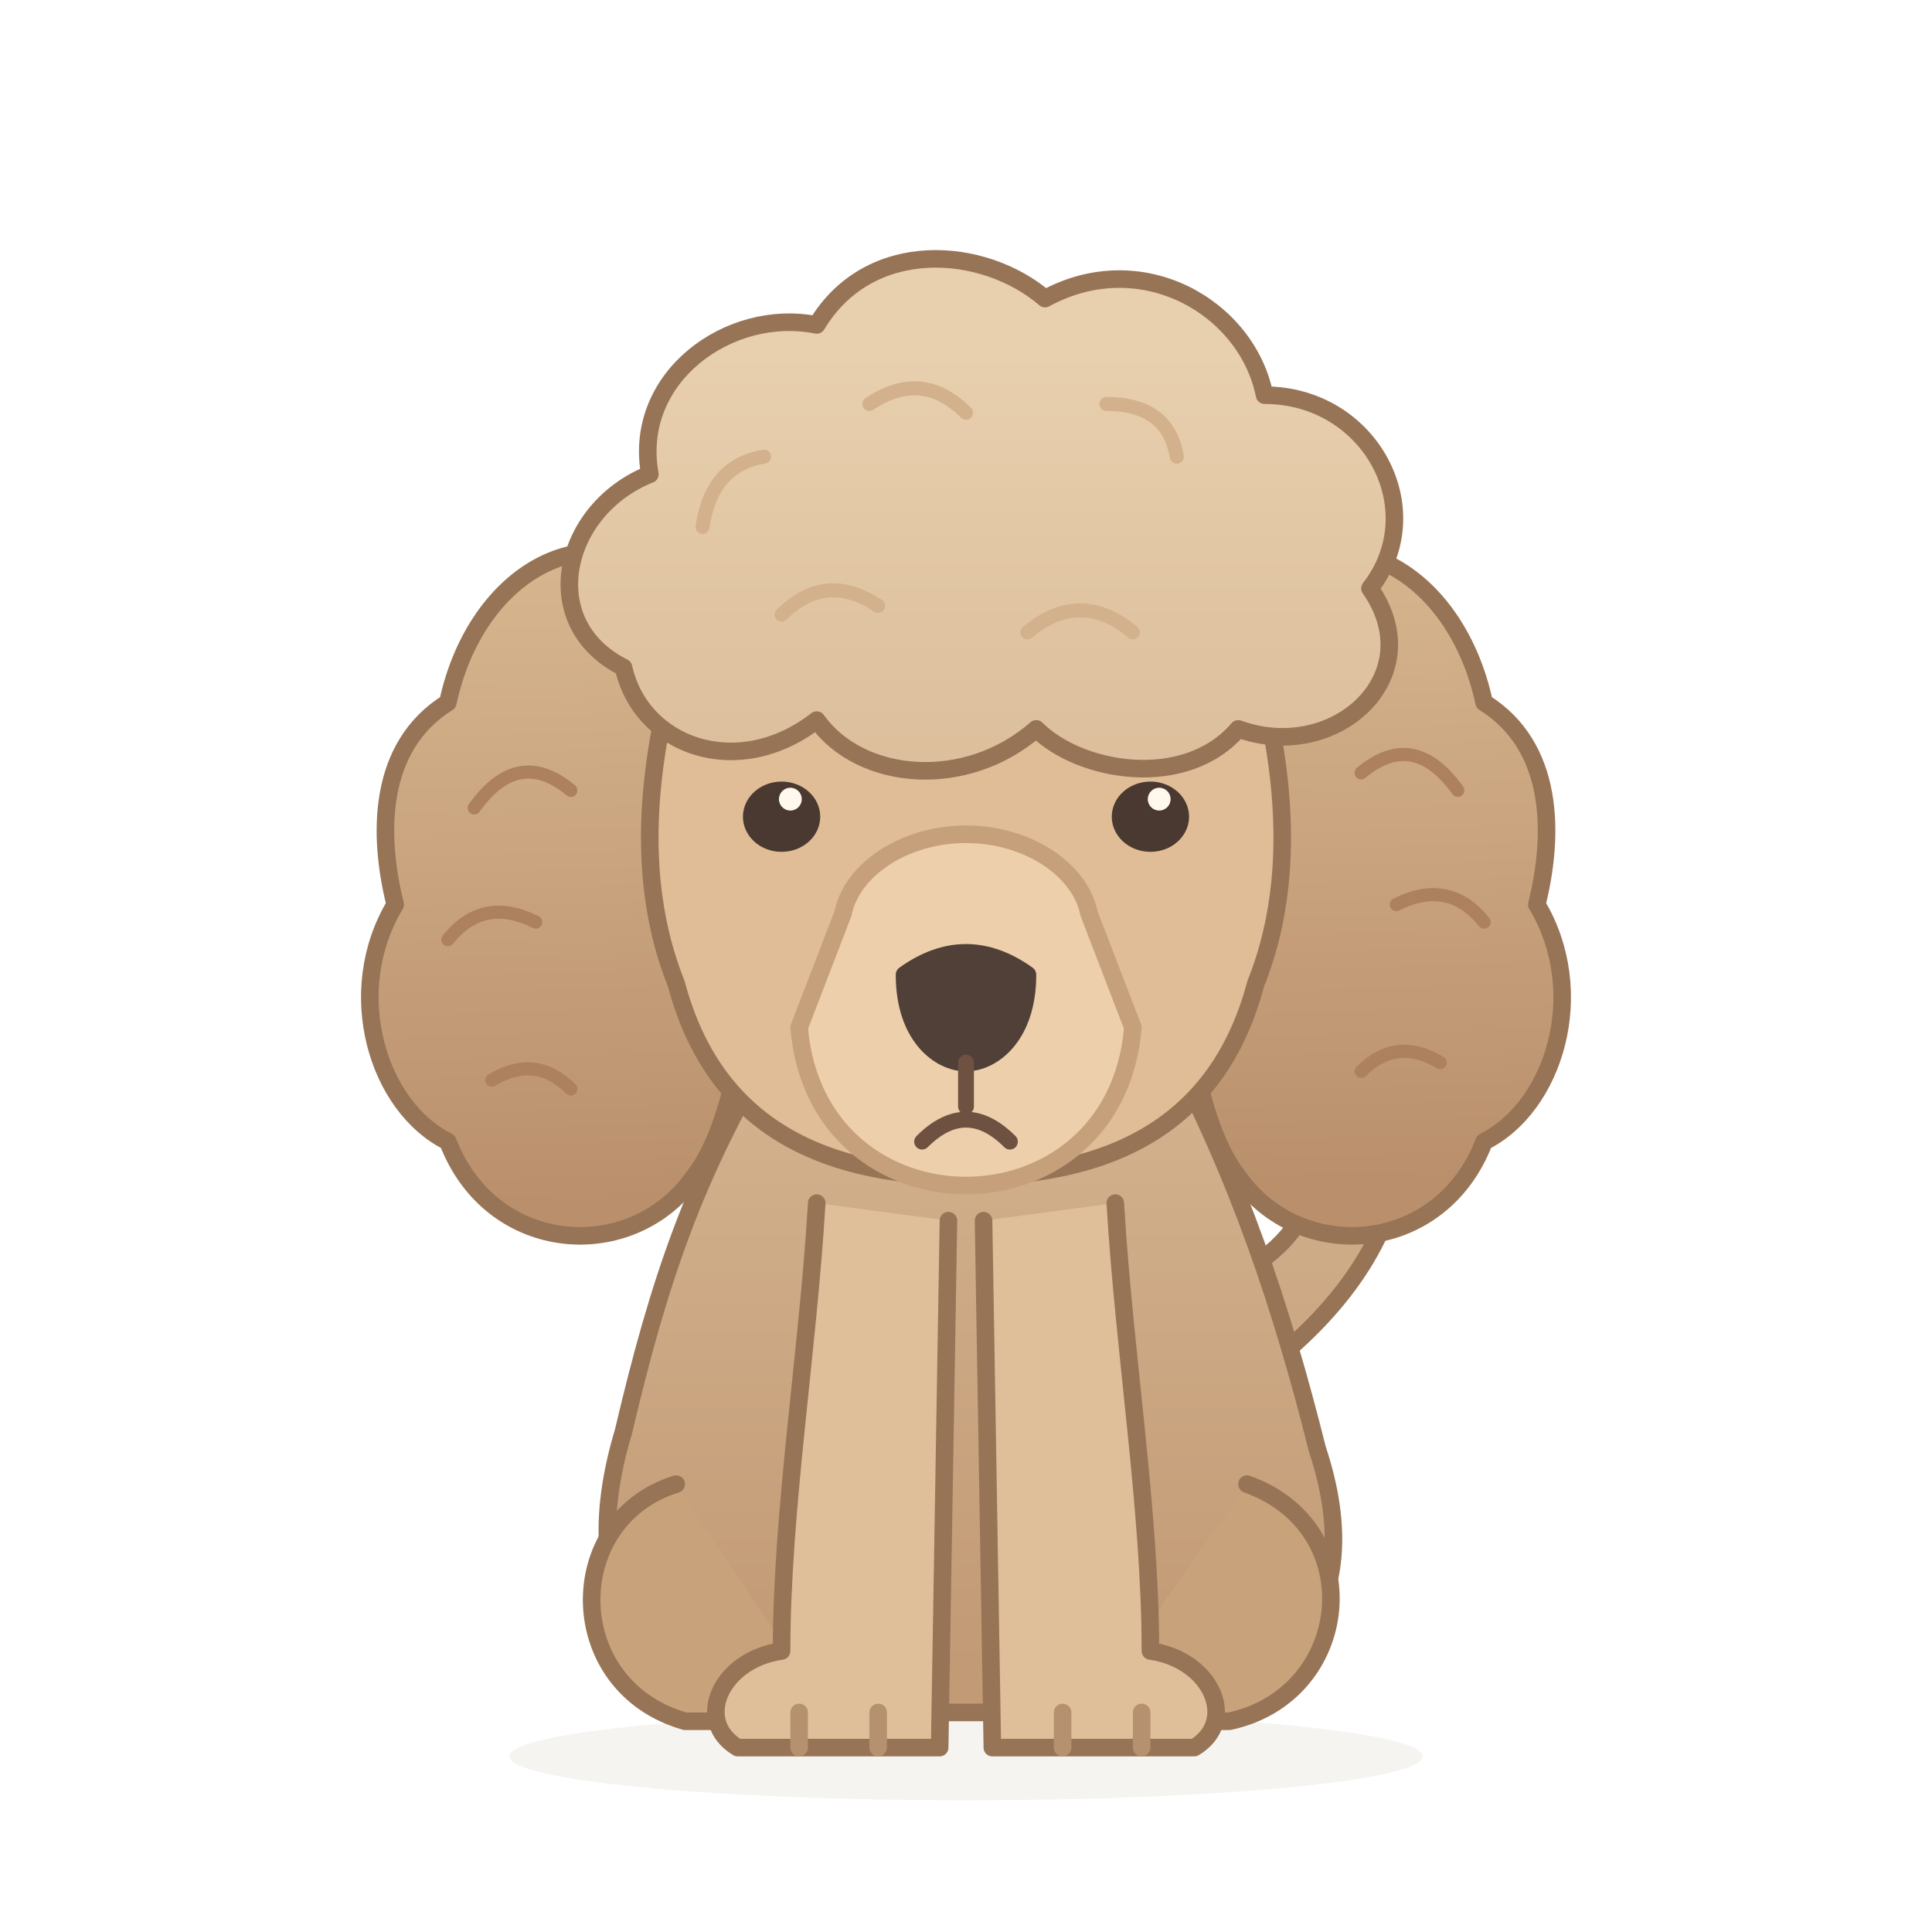
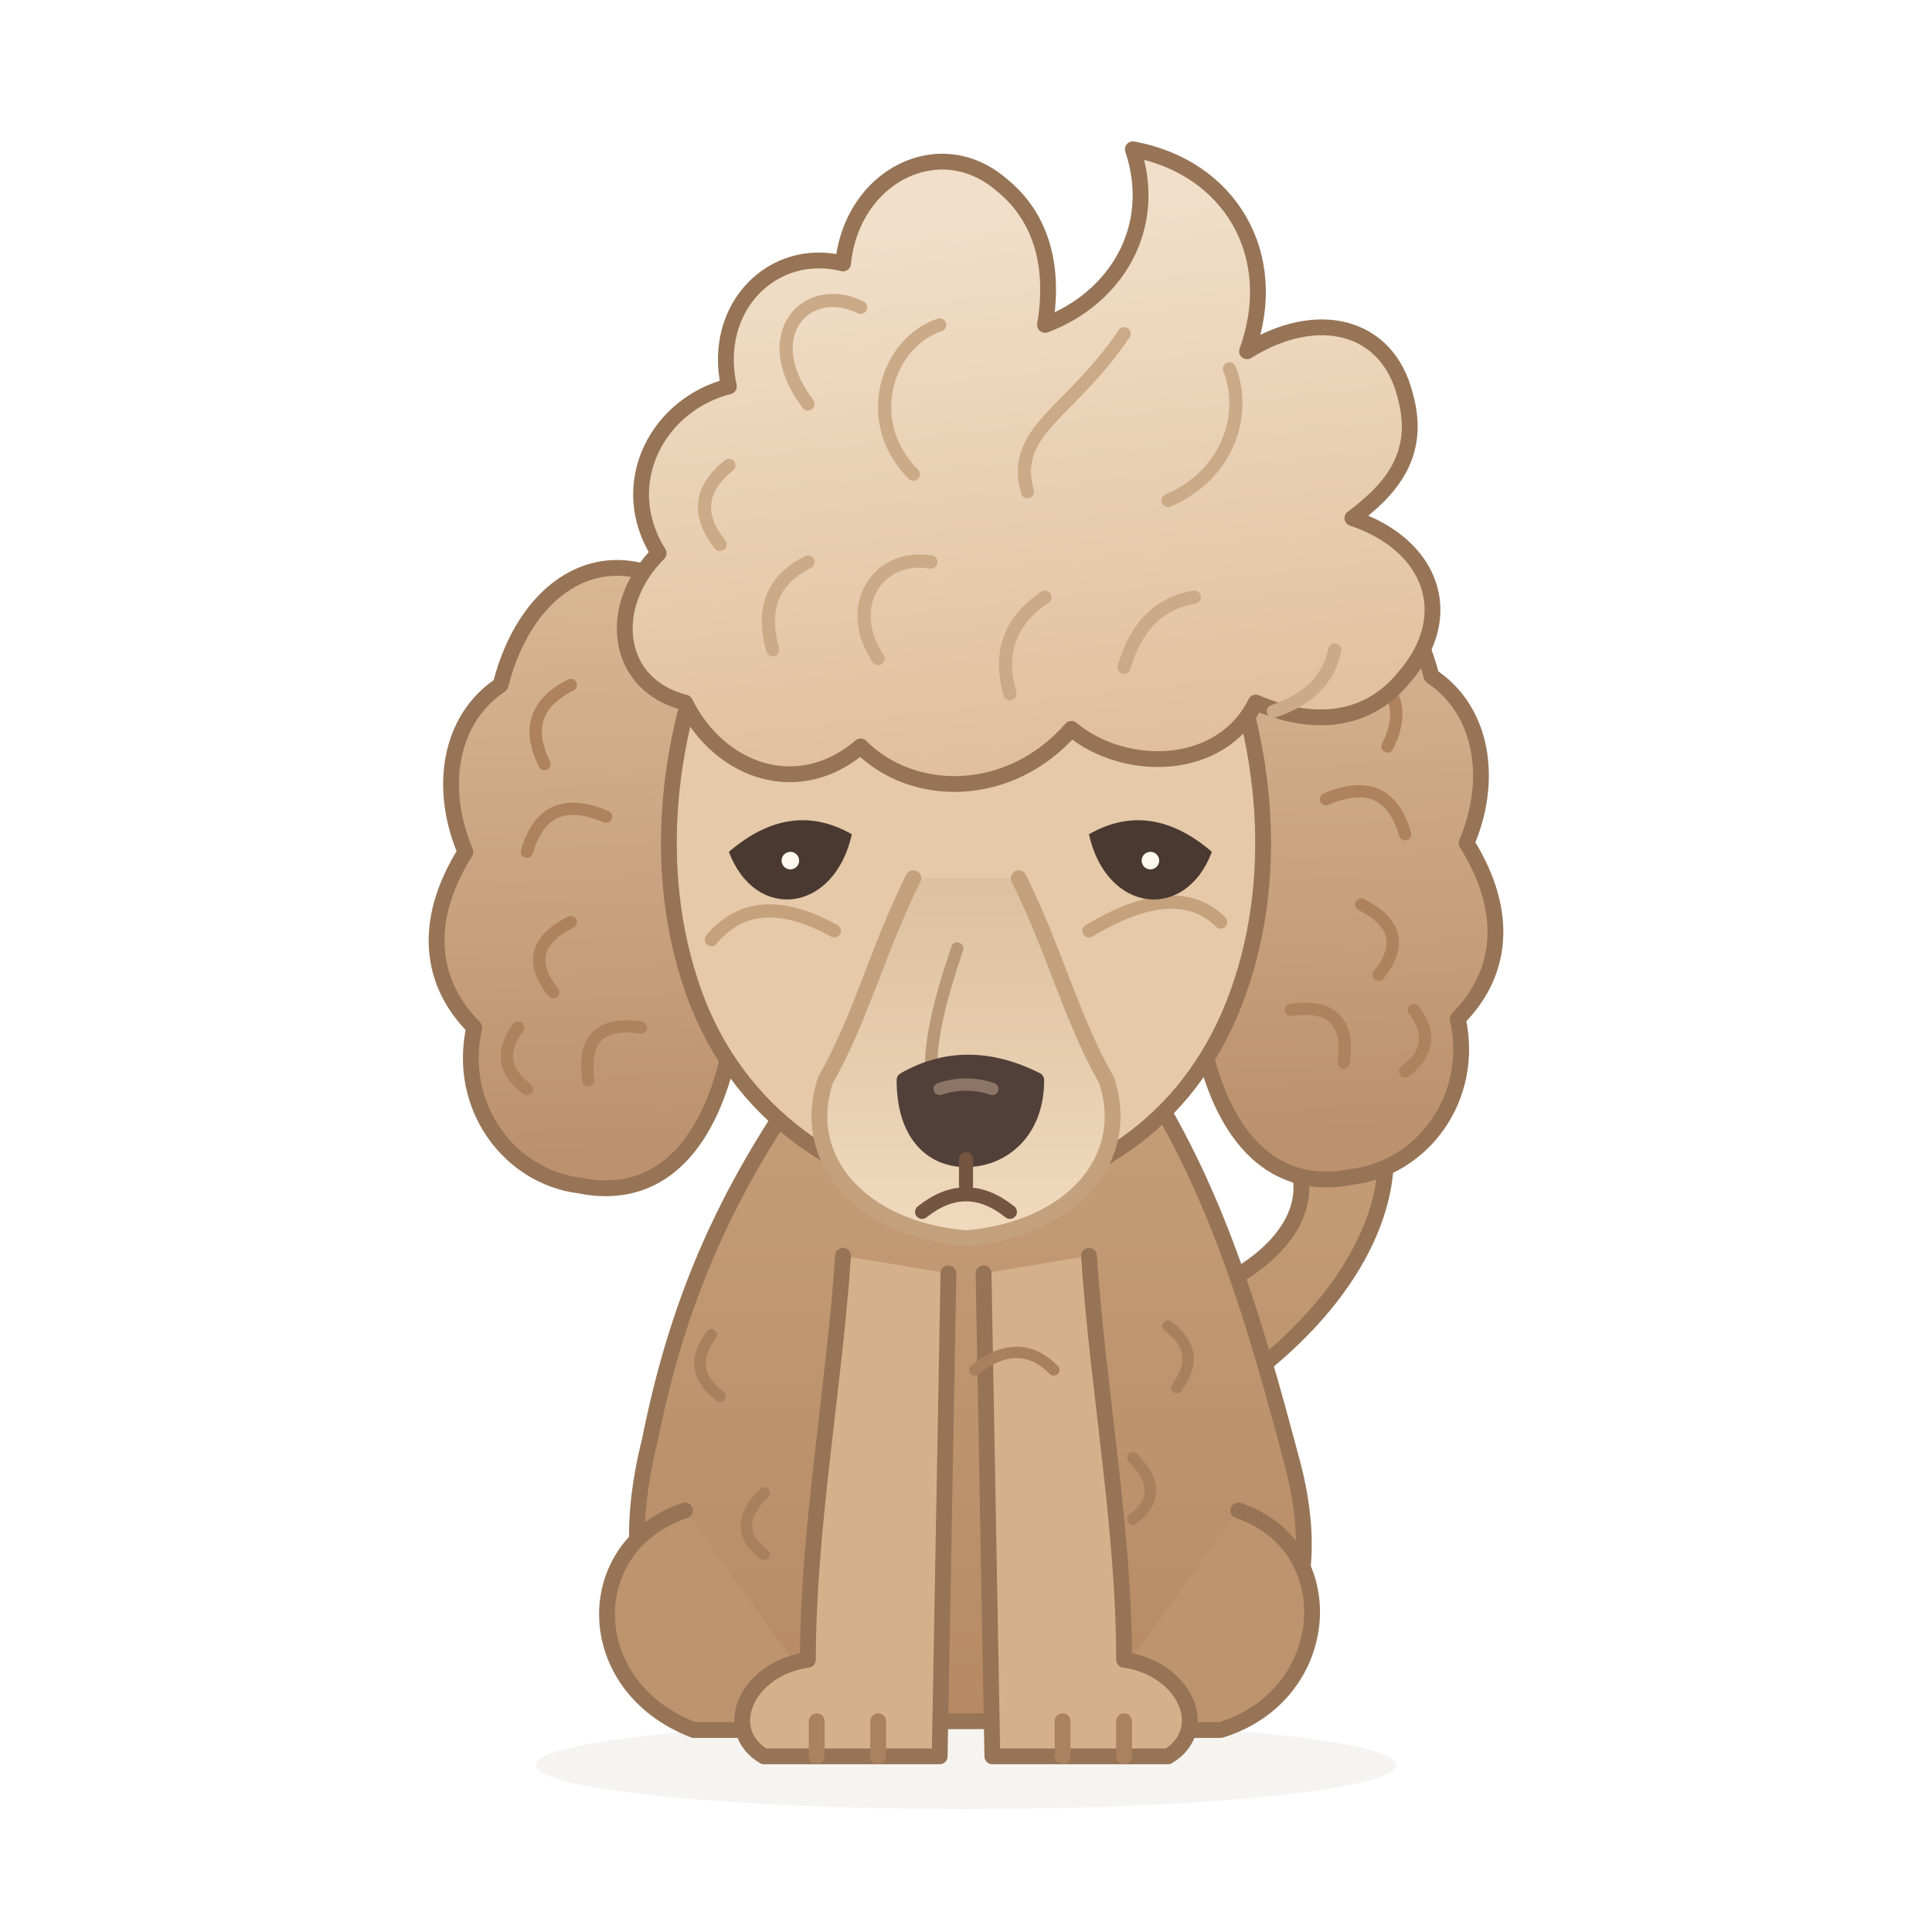
<svg xmlns="http://www.w3.org/2000/svg" viewBox="0 0 220 220" fill="none" data-character="gomi" data-stage="6">
  <defs>
-     <linearGradient id="fur" x1="110" y1="40" x2="110" y2="190" gradientUnits="userSpaceOnUse">
-       <stop stop-color="#e8cfad" />
-       <stop offset="1" stop-color="#c29a75" />
+     <linearGradient id="fur" x1="110" y1="115" x2="110" y2="195" gradientUnits="userSpaceOnUse">
+       <stop stop-color="#c6a07a" />
+       <stop offset="1" stop-color="#b78a64" />
    </linearGradient>
-     <linearGradient id="ear" x1="60" y1="65" x2="62" y2="137" gradientUnits="userSpaceOnUse">
-       <stop stop-color="#d6b58e" />
-       <stop offset="1" stop-color="#ba906c" />
+     <linearGradient id="ear" x1="65" y1="66" x2="67" y2="132" gradientUnits="userSpaceOnUse">
+       <stop stop-color="#d8b793" />
+       <stop offset="1" stop-color="#bc916d" />
    </linearGradient>
+     <linearGradient id="forelock" x1="105" y1="25" x2="112" y2="88" gradientUnits="userSpaceOnUse">
+       <stop stop-color="#f1dfc9" />
+       <stop offset="1" stop-color="#e0bf9c" />
+     </linearGradient>
+     <linearGradient id="muzzle" x1="110" y1="99" x2="110" y2="140" gradientUnits="userSpaceOnUse">
+       <stop stop-color="#dcc09f" />
+       <stop offset="1" stop-color="#f0d9bd" />
+     </linearGradient>
+     <clipPath id="left-eye">
+       <path d="M82 93q8 1 16 3c-3 9-13 9-16-3Z" />
+     </clipPath>
+     <clipPath id="right-eye">
+       <path d="M124 96q8-1 16-5c-2 9-10 12-16 5Z" />
+     </clipPath>
  </defs>
-   <ellipse cx="110" cy="200" rx="52" ry="5" fill="#bda78e" opacity=".13" />
-   <g stroke="#977456" stroke-width="2" stroke-linejoin="round" stroke-linecap="round">
-     <path d="M141 158c22-15 22-34 12-40-8-4-13 5-7 10 6 5 4 14-9 19" fill="url(#fur)" />
-     <path d="M88 119c-9 15-13 27-17 44-6 20 3 31 22 32h35c19-1 28-12 22-30-4-16-9-31-17-46Z" fill="url(#fur)" />
-     <path d="M77 169c-13 4-13 23 1 27h17m47-27c14 5 12 24-2 27h-17" fill="#c8a27b" />
-     <path d="M93 137c-1 17-4 35-4 51-7 1-10 8-5 11h23l1-60m19-2c1 17 4 35 4 51 7 1 10 8 5 11h-23l-1-60" fill="#dfbf9a" />
-     <path d="M91 195v4m9-4v4m21-4v4m9-4v4" stroke="#b5916f" />
-     <path d="M77 66c-11-8-23 0-26 14-8 5-8 15-6 23-6 10-2 23 6 27 5 13 21 14 28 4 8-10 10-47-2-68Z" fill="url(#ear)" />
-     <path d="M143 66c11-8 23 0 26 14 8 5 8 15 6 23 6 10 2 23-6 27-5 13-21 14-28 4-8-10-10-47 2-68Z" fill="url(#ear)" />
-     <path d="M80 66c-5 14-9 31-3 46 4 15 15 22 33 22s29-7 33-22c6-15 2-32-3-46Z" fill="#e0bd96" />
-     <path d="M71 76c-10-5-7-18 3-22-2-11 9-19 19-17 6-10 19-9 26-3 11-6 23 1 25 11 12 0 19 13 12 22 7 10-4 20-15 16-6 7-18 5-23 0-8 7-20 6-25-1-9 7-20 3-22-6Z" fill="url(#fur)" />
-     <path d="M80 60q1-7 7-8m12-6q6-4 11 1m16-1q7 0 8 6m-45 18q5-5 11-1m17 3q6-5 12 0" stroke="#d3b18d" stroke-width="1.6" />
-     <path d="M54 92q5-7 11-2m-14 17q4-5 10-2m-5 18q5-3 9 1m101-34q-5-7-11-2m14 17q-4-5-10-2m5 18q-5-3-9 1" stroke="#ae815e" stroke-width="1.5" />
-     <path d="M96 104c1-5 7-9 14-9s13 4 14 9l5 13c-1 12-10 18-19 18s-18-6-19-18Z" fill="#edcfab" stroke="#c5a07b" />
-     <path d="M103 111q7-5 14 0c0 7-4 10-7 10s-7-3-7-10Z" fill="#514038" stroke="#514038" />
-     <path d="M110 121v5m-5 4q5-5 10 0" stroke="#6e5141" stroke-width="1.8" />
+   <ellipse cx="110" cy="201" rx="49" ry="5" fill="#bda78e" opacity=".13" />
+   <g stroke="#977456" stroke-width="1.8" stroke-linejoin="round" stroke-linecap="round">
+     <path d="M139 159c21-14 23-32 13-39-7-4-12 4-7 9 6 5 4 14-10 19" fill="url(#fur)" />
+     <path d="M91 124c-9 13-14 25-17 40-5 20 3 31 20 32h33c17-1 25-12 20-30-4-15-8-29-16-42Z" fill="url(#fur)" />
+     <path d="M78 172c-12 4-12 20 1 25h17m45-25c12 4 11 21-2 25h-16" fill="#bd946e" />
+     <path d="M96 143c-1 15-4 31-4 46-7 1-10 8-5 11h20l1-55m16-2c1 15 4 31 4 46 7 1 10 8 5 11h-20l-1-55" fill="#d5b18b" />
+     <path d="M93 196v4m7-4v4m21-4v4m7-4v4" stroke="#aa825f" />
+     <path d="M81 152q-3 4 1 7m51-8q4 3 1 7m-47 12q-4 4 0 7m42-11q4 4 0 7m-18-17q5-4 9 0" stroke="#a9805d" stroke-width="1.3" />
+     <path d="M80 69c-10-9-20-3-23 9-6 4-7 12-4 19-5 8-4 15 1 20-2 9 4 17 12 18 10 2 15-6 17-15 4-16 4-36-3-51Z" fill="url(#ear)" />
+     <path d="M140 68c10-9 20-3 23 9 6 4 7 12 4 19 5 8 4 15-1 20 2 9-4 17-12 18-10 2-15-6-17-15-4-16-4-36 3-51Z" fill="url(#ear)" />
+     <path d="M65 78q-6 3-3 9m7 6q-7-3-9 4m5 8q-6 3-2 8m10 4q-7-1-6 6m-8-6q-3 4 1 7m95-48q6 3 3 9m-7 6q7-3 9 4m-5 8q6 3 2 8m-10 4q7-1 6 6m8-6q3 4-1 7" stroke="#af825e" stroke-width="1.4" />
+     <path d="M82 70c-6 13-8 29-3 43 5 14 17 22 31 24 15-2 26-10 31-24 5-14 3-30-3-43Z" fill="#e5c9a8" />
+     <path d="M78 80c-8-2-9-11-3-17-5-8 0-17 8-19-2-9 5-16 13-14 1-10 11-15 18-9 5 4 6 10 5 16 8-3 13-11 10-20 11 2 17 12 13 23 8-5 16-3 18 5 2 7-2 11-6 14 9 3 12 11 6 18-4 5-10 6-17 3-4 8-15 8-21 3-7 8-18 8-24 2-7 6-16 3-20-5Z" fill="url(#forelock)" />
+     <path d="M92 46c-6-8 0-14 6-11m6 19c-6-6-3-15 3-17m10 19c-2-7 5-9 11-18m5 19c7-3 9-10 7-15m-58 20q-4-5 1-9m5 21q-2-7 4-10m8 11c-4-6 0-12 6-11m9 15q-2-7 4-11m9 8q2-7 8-8m9 13q6-2 7-7" stroke="#cbaa87" stroke-width="1.5" />
+     <path d="M95 106q-9-5-14 1m43-1q10-6 15-1" stroke="#c5a17c" stroke-width="1.5" />
+     <path d="M104 100c-4 8-6 16-10 23-3 9 4 17 16 18 12-1 19-9 16-18-4-7-6-15-10-23" fill="url(#muzzle)" stroke="#c4a17d" />
+     <path d="M109 108c-2 6-3 10-3 14" stroke="#b99877" stroke-width="1.4" />
+     <path d="M103 123q7-4 15 0c0 6-4 9-8 9s-7-3-7-9Z" fill="#514039" stroke="#514039" />
+     <path d="M107 124q3-1 6 0" stroke="#8c7567" stroke-width="1.4" />
+     <path d="M110 132v3m-5 3q5-4 10 0" stroke="#745541" stroke-width="1.6" />
  </g>
-   <ellipse cx="89" cy="93" rx="4.4" ry="4" fill="#493930" />
-   <ellipse cx="131" cy="93" rx="4.4" ry="4" fill="#493930" />
-   <circle cx="90" cy="91" r="1.3" fill="#fff8ed" />
-   <circle cx="132" cy="91" r="1.3" fill="#fff8ed" />
+   <path d="M83 97q7-6 14-2c-2 9-11 10-14 2Zm41-2q7-4 14 2c-3 8-12 7-14-2Z" fill="#493930" />
+   <circle cx="90" cy="98" r="1" fill="#fff9ef" />
+   <circle cx="131" cy="98" r="1" fill="#fff9ef" />
</svg>
